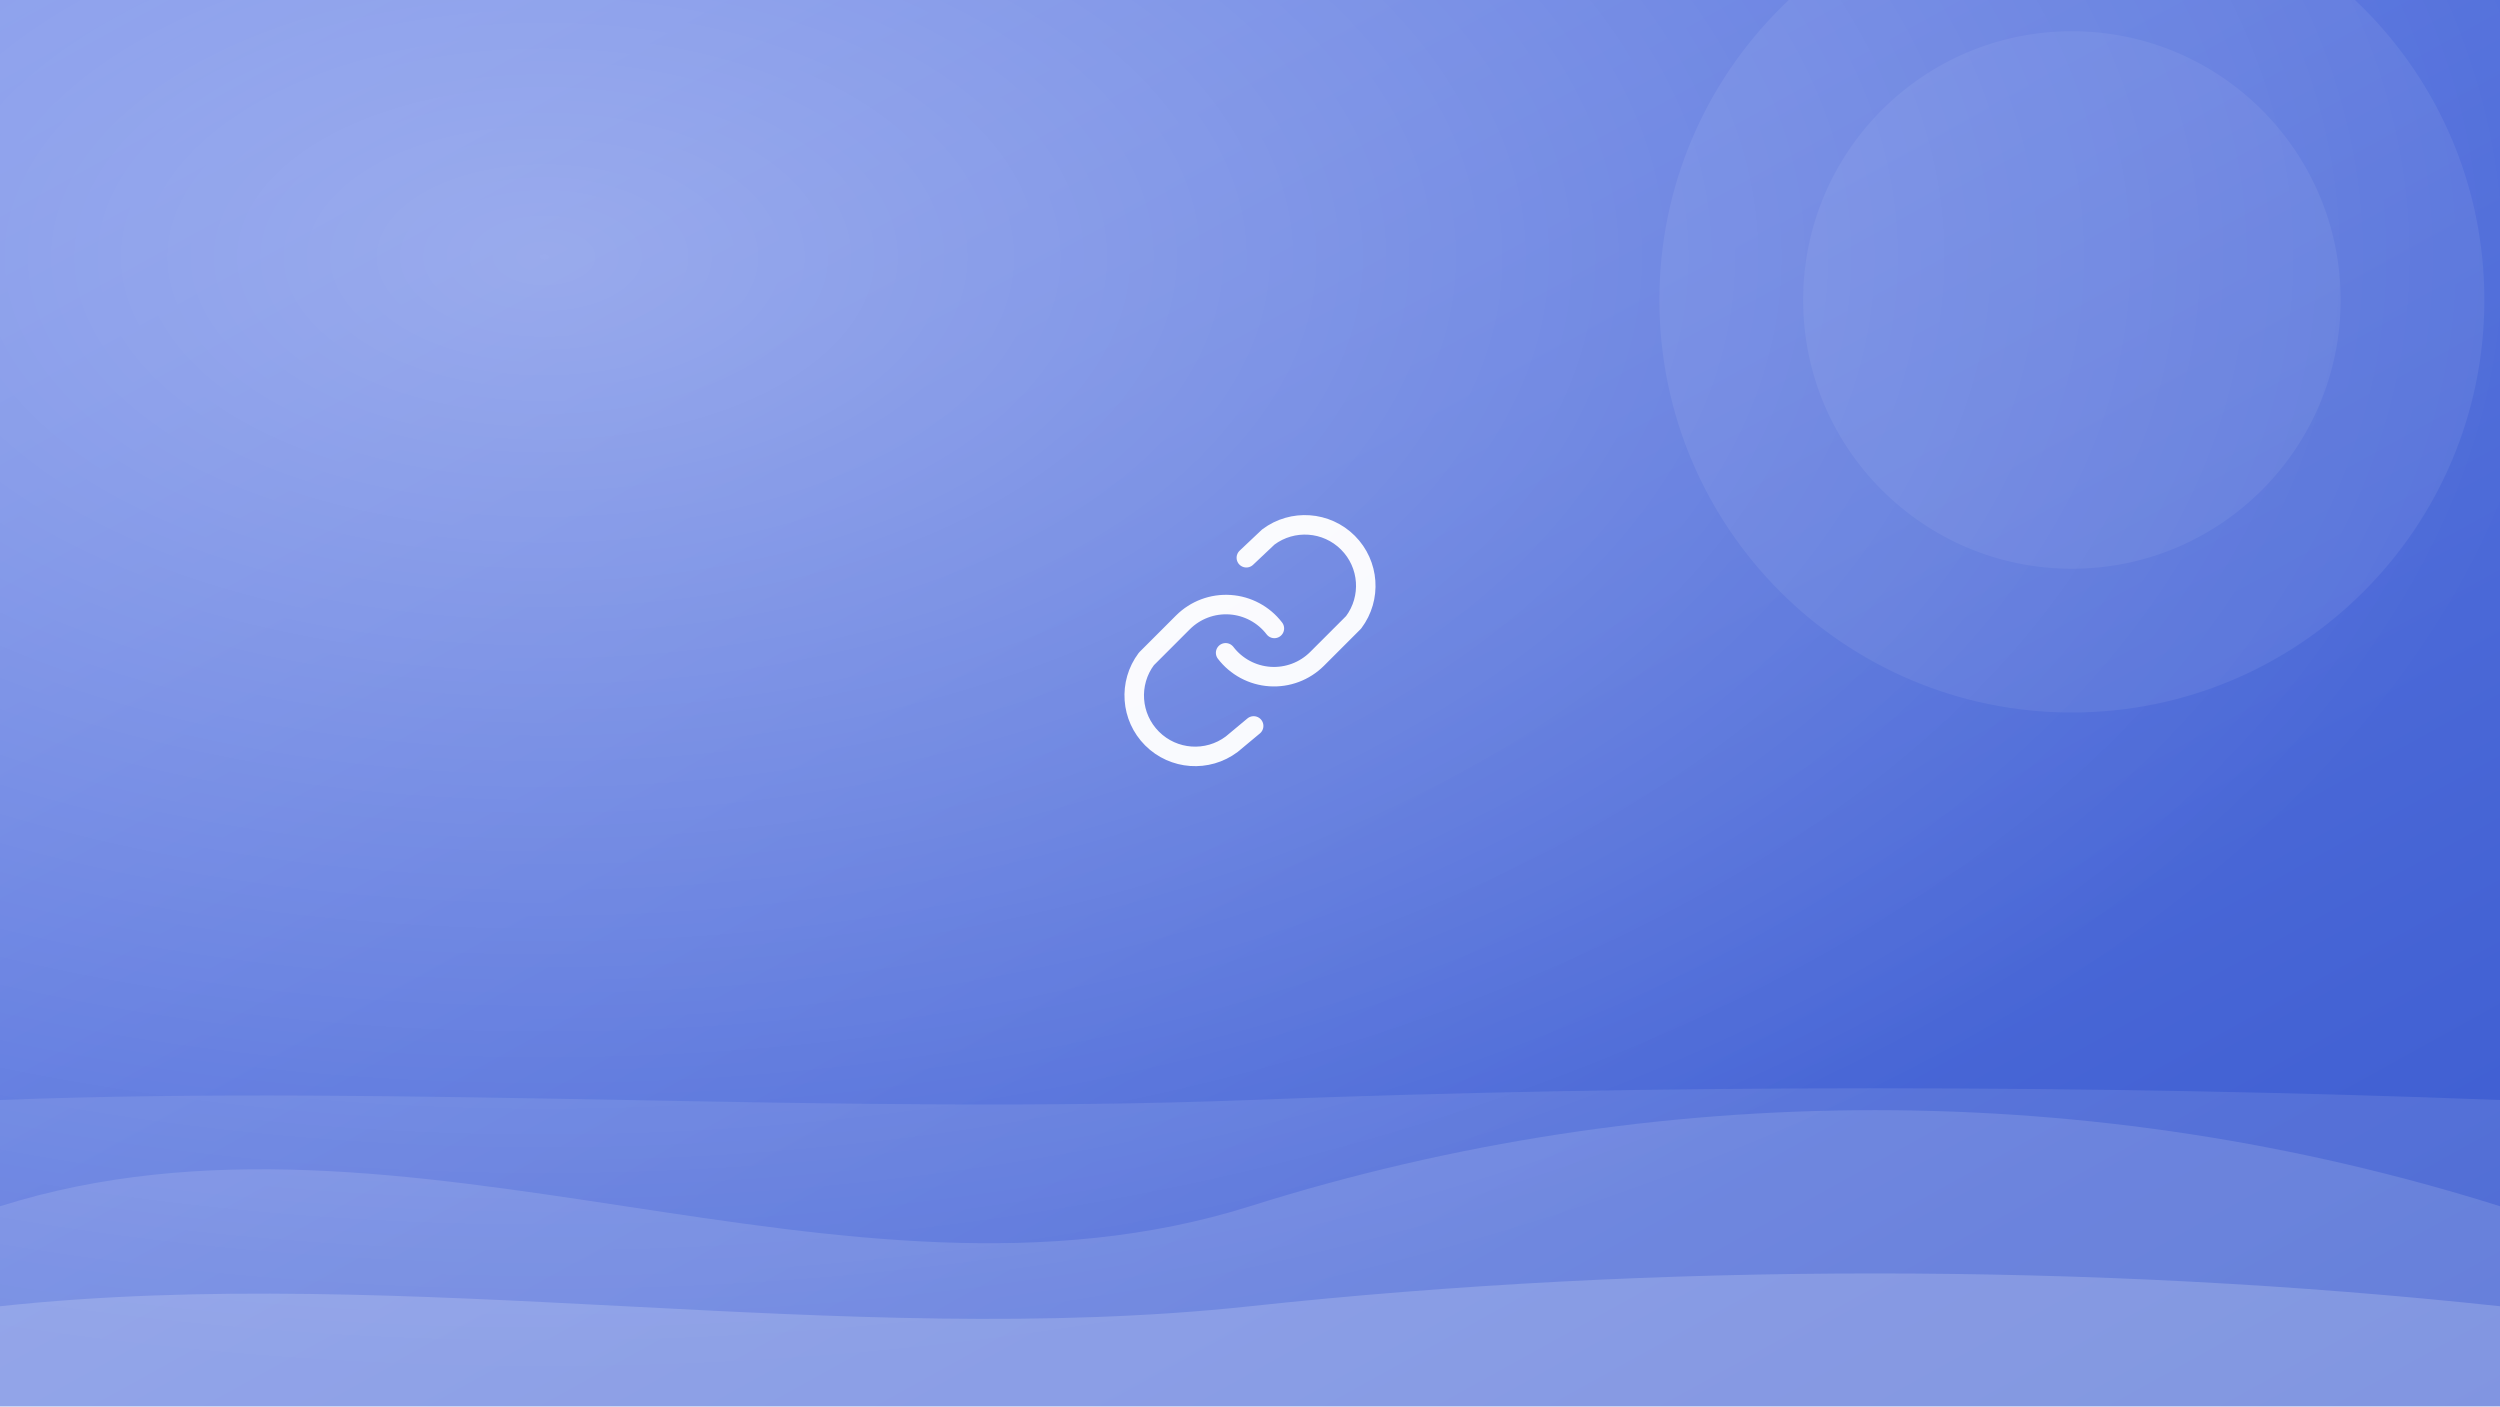
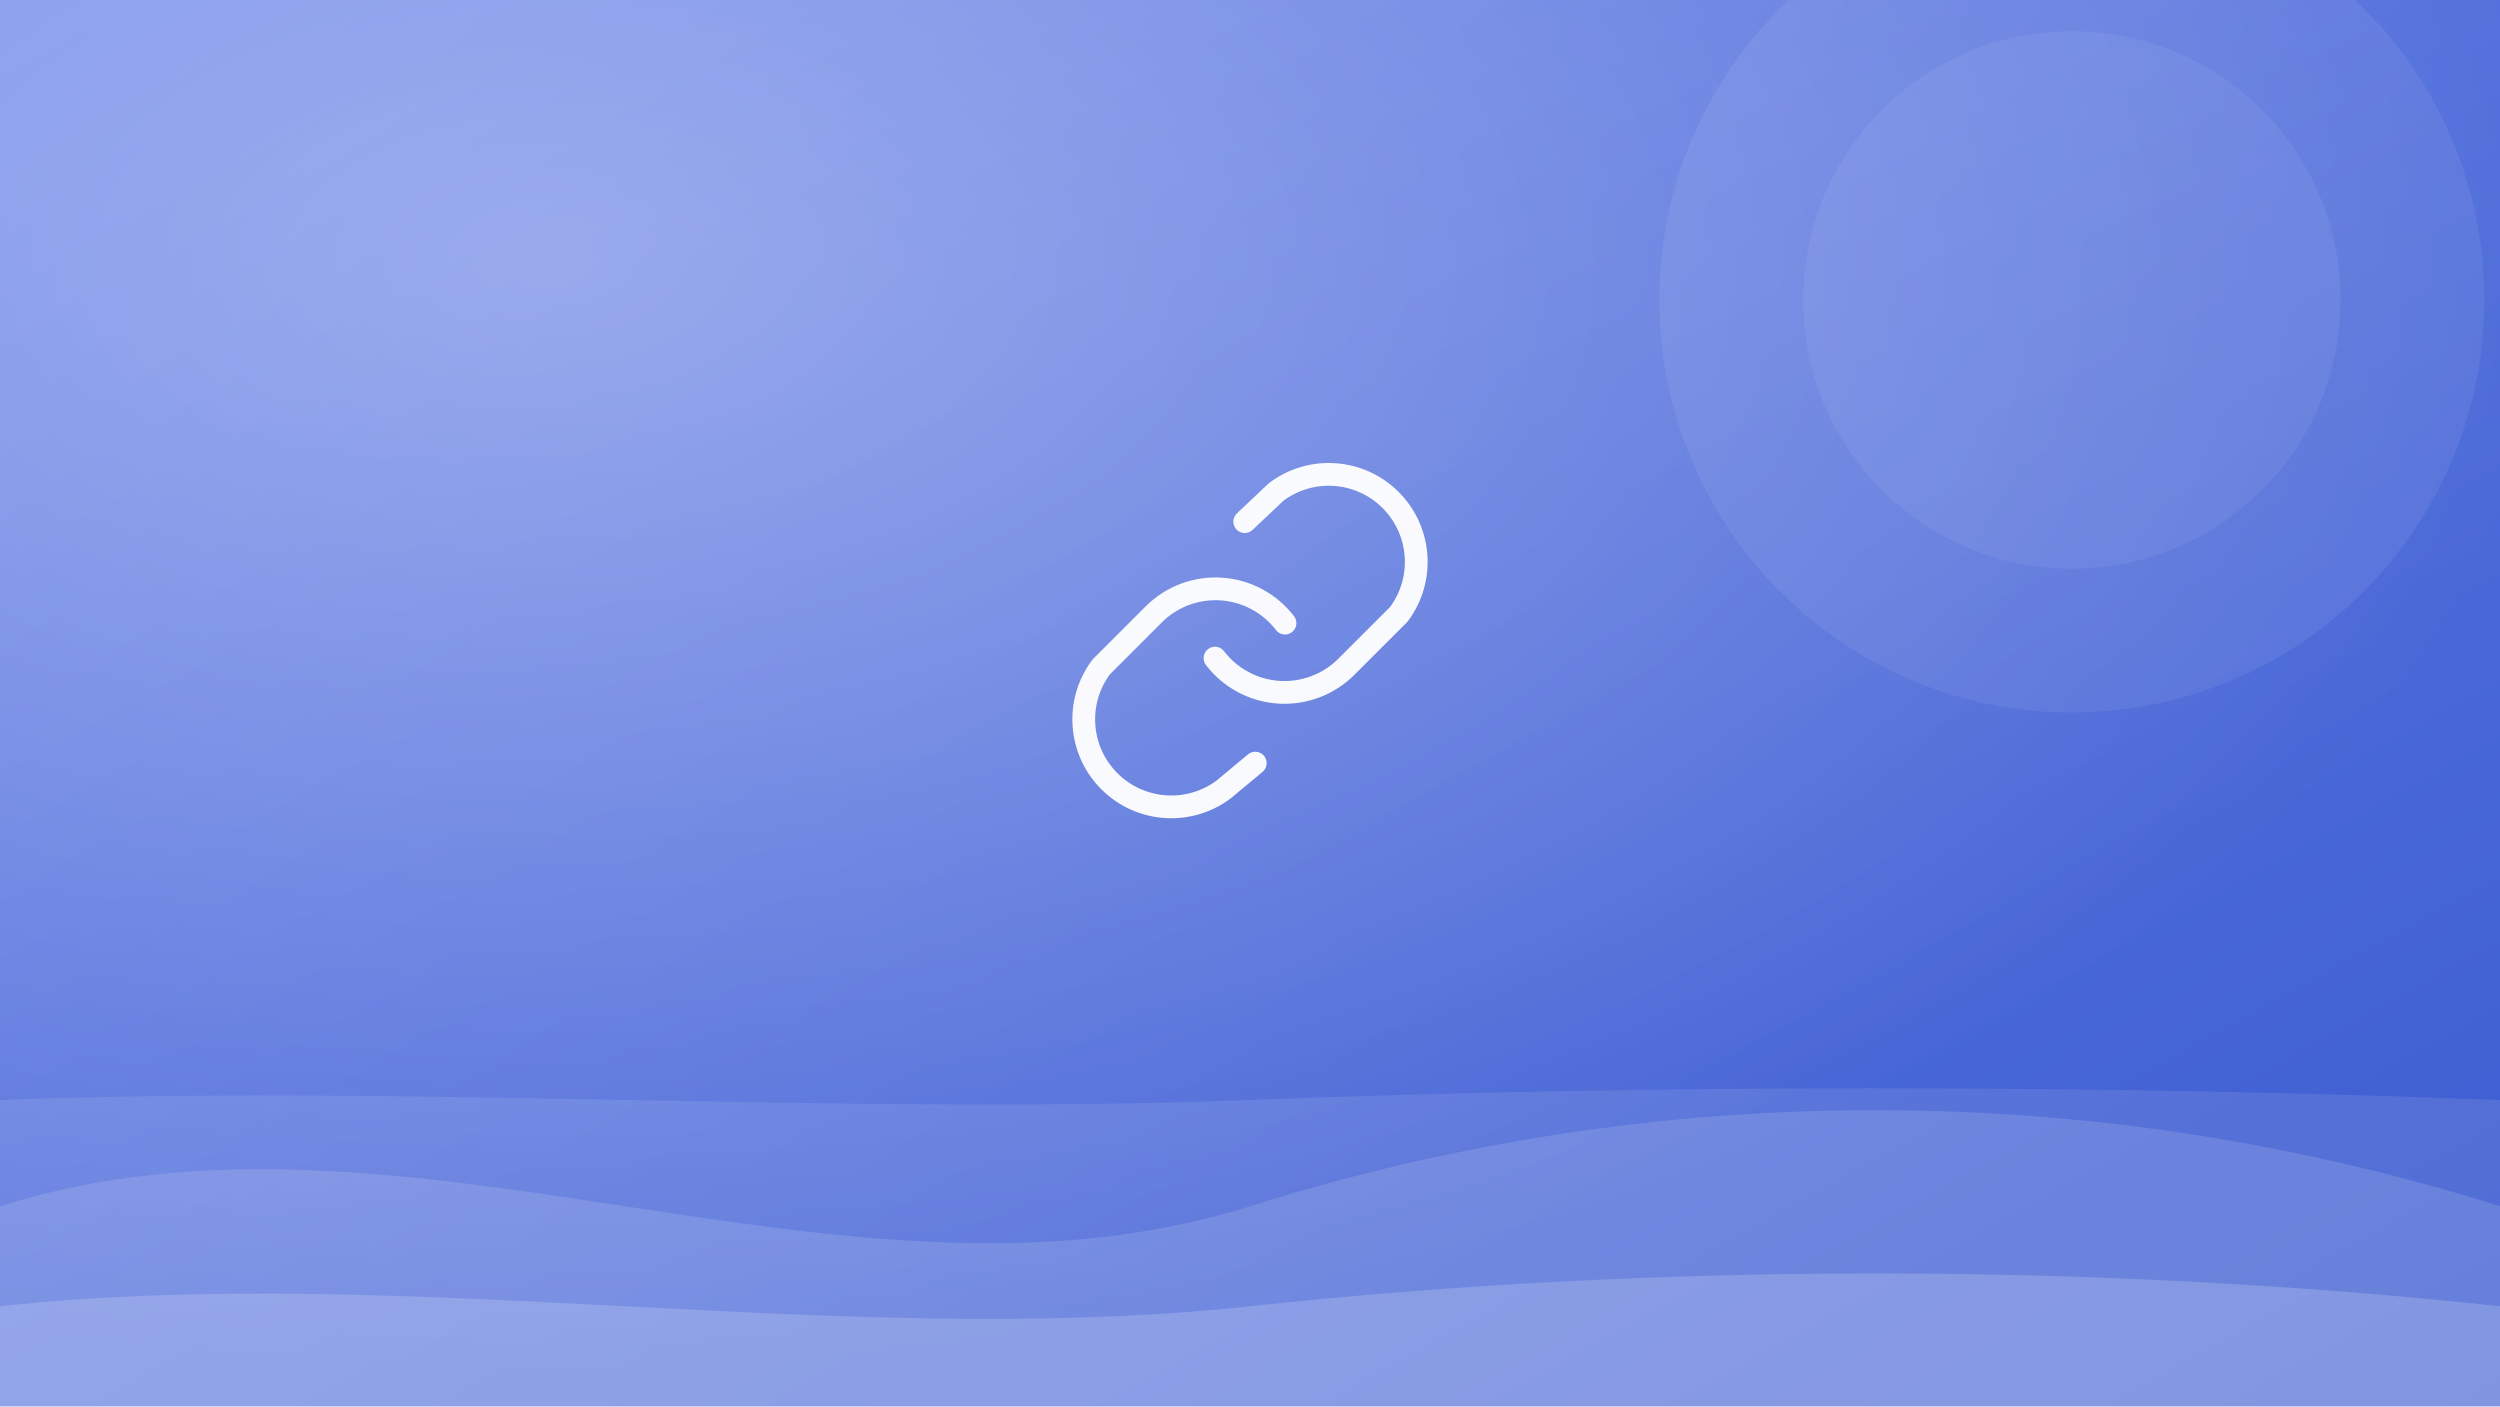
<svg xmlns="http://www.w3.org/2000/svg" viewBox="0 0 800 450" width="800" height="450" role="img">
  <defs>
    <linearGradient id="g" x1="0" y1="0" x2="1" y2="1">
      <stop offset="0" stop-color="#6f88e8" />
      <stop offset="1" stop-color="#3b5bd0" />
    </linearGradient>
    <radialGradient id="r" cx="0.22" cy="0.18" r="0.8">
      <stop offset="0" stop-color="#ffffff" stop-opacity="0.34" />
      <stop offset="1" stop-color="#ffffff" stop-opacity="0" />
    </radialGradient>
  </defs>
  <rect width="800" height="450" fill="url(#g)" />
  <rect width="800" height="450" fill="url(#r)" />
  <circle cx="663" cy="96" r="132" fill="#fff" opacity="0.07" />
  <circle cx="663" cy="96" r="86" fill="#fff" opacity="0.06" />
  <path d="M0 352 C 130 347 270 357 400 352 S 670 347 800 352 L800 450 L0 450 Z" fill="#fff" opacity="0.1" />
  <path d="M0 386 C 130 345 270 427 400 386 S 670 345 800 386 L800 450 L0 450 Z" fill="#fff" opacity="0.13" />
  <path d="M0 418 C 130 404 270 432 400 418 S 670 404 800 418 L800 450 L0 450 Z" fill="#fff" opacity="0.18" />
-   <g transform="translate(353.2 158.2) scale(3.9)" fill="none" stroke="#ffffff" stroke-width="1.6" stroke-linecap="round" stroke-linejoin="round" opacity="0.96">
+   <g transform="translate(332.8 137.8) scale(5.6)" fill="none" stroke="#ffffff" stroke-width="1.3" stroke-linecap="round" stroke-linejoin="round" opacity="0.96">
    <path d="M10 13a5 5 0 0 0 7.5.5l3-3a5 5 0 0 0-7-7l-1.8 1.7" />
    <path d="M14 11a5 5 0 0 0-7.5-.5l-3 3a5 5 0 0 0 7 7L12.3 19" />
  </g>
</svg>
